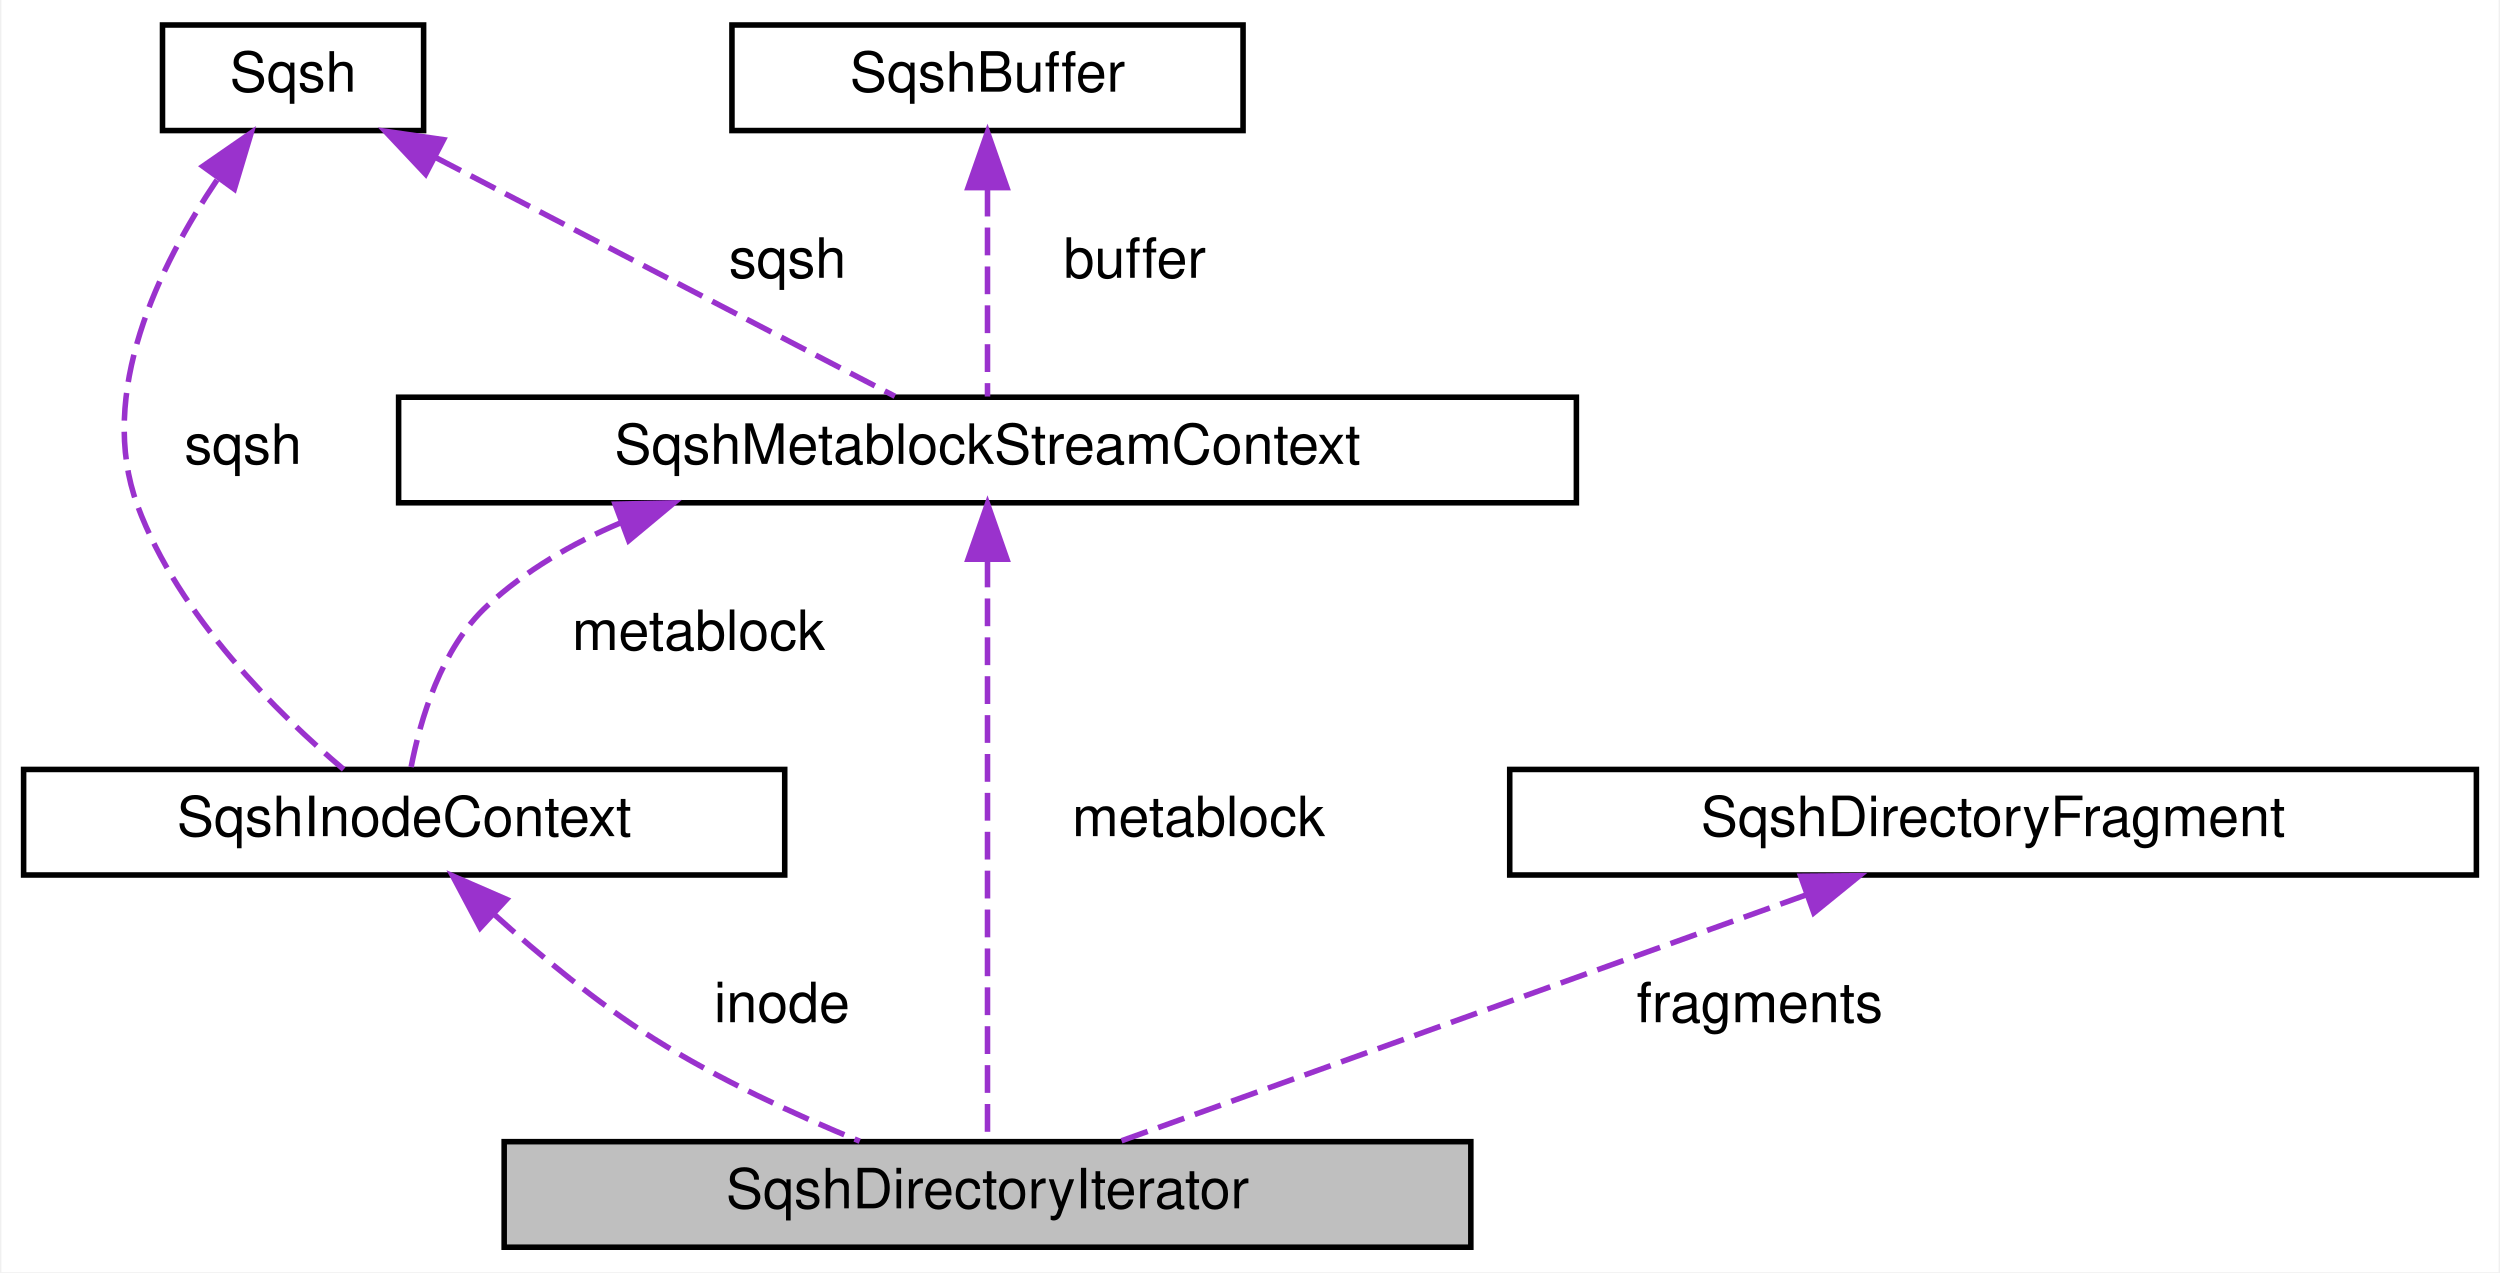
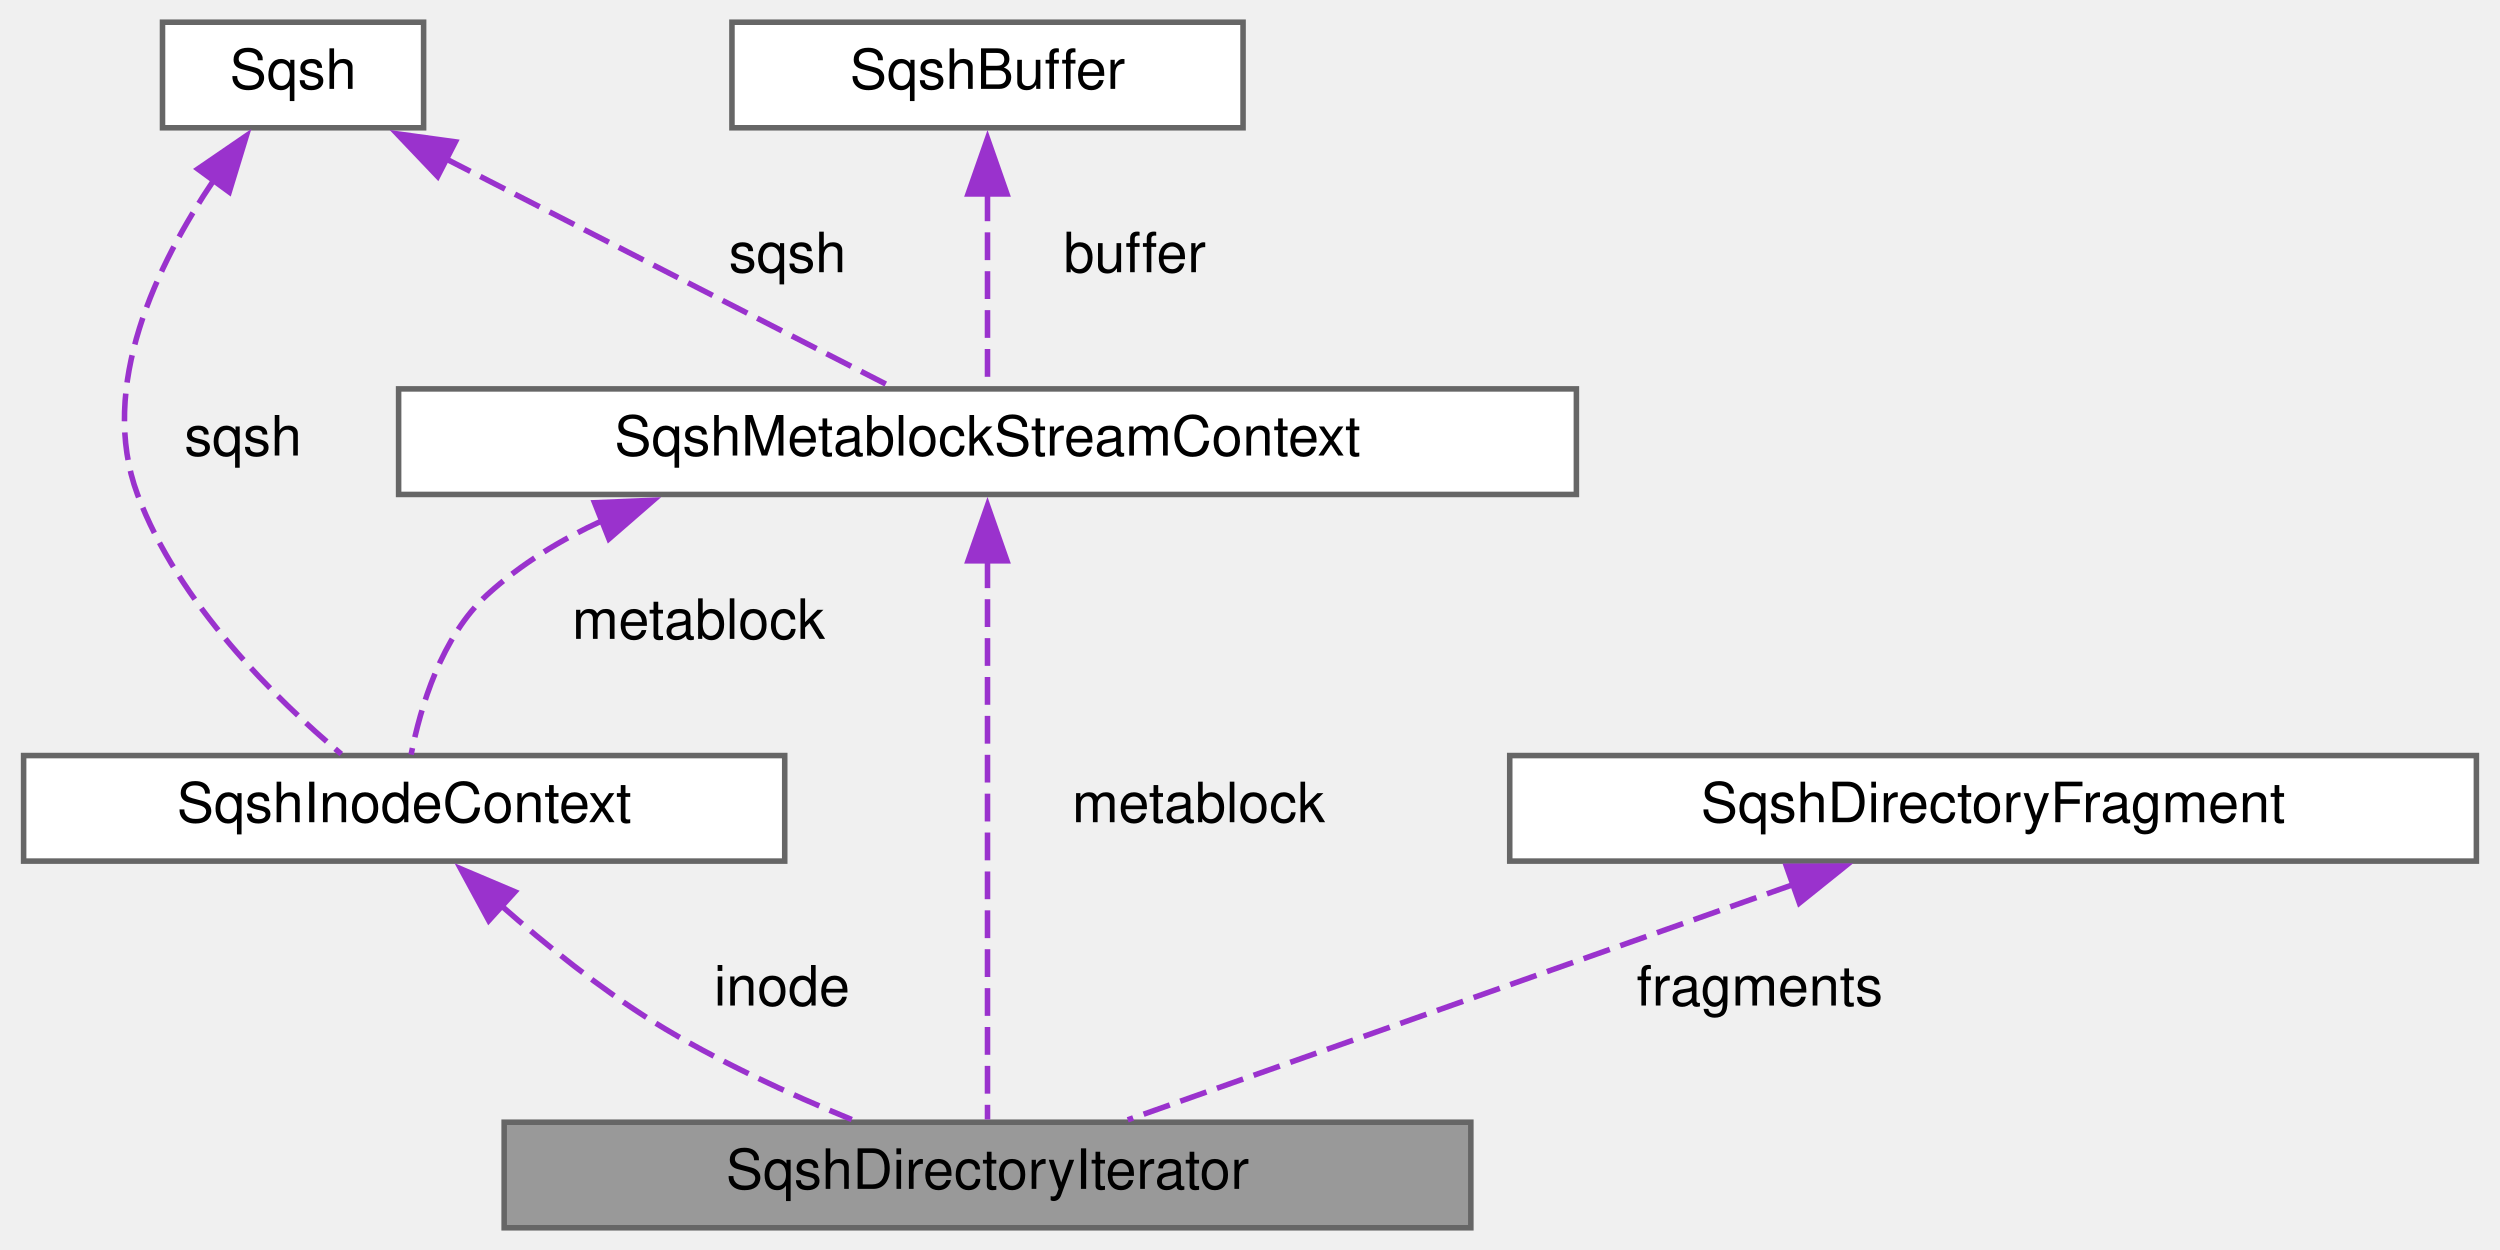
- <svg xmlns="http://www.w3.org/2000/svg" xmlns:xlink="http://www.w3.org/1999/xlink" width="450pt" height="229pt" viewBox="0.00 0.00 449.50 229.00">
-   <g id="graph0" class="graph" transform="scale(1 1) rotate(0) translate(4 225)">
-     <polygon fill="white" stroke="transparent" points="-4,4 -4,-225 445.5,-225 445.5,4 -4,4" />
+ <svg xmlns="http://www.w3.org/2000/svg" xmlns:xlink="http://www.w3.org/1999/xlink" width="450pt" height="225pt" viewBox="0.00 0.00 449.50 225.00">
+   <g id="graph0" class="graph" transform="scale(1 1) rotate(0) translate(4 221)">
    <g id="node1" class="node">
      <g id="a_node1">
        <a xlink:title=" ">
-           <polygon fill="#bfbfbf" stroke="black" points="86.5,-0.5 86.5,-19.5 260.5,-19.5 260.5,-0.5 86.5,-0.5" />
-           <text text-anchor="middle" x="173.5" y="-7.5" font-family="Helvetica,sans-Serif" font-size="10.00">SqshDirectoryIterator</text>
+           <polygon fill="#999999" stroke="#666666" points="260.5,-19 86.5,-19 86.5,0 260.5,0 260.5,-19" />
+           <text text-anchor="middle" x="173.5" y="-7" font-family="Helvetica,sans-Serif" font-size="10.00">SqshDirectoryIterator</text>
        </a>
      </g>
    </g>
    <g id="node2" class="node">
      <g id="a_node2">
        <a xlink:href="structSqshInodeContext.html" target="_top" xlink:title="Inode context.">
-           <polygon fill="white" stroke="black" points="0,-67.5 0,-86.5 137,-86.5 137,-67.5 0,-67.5" />
-           <text text-anchor="middle" x="68.5" y="-74.5" font-family="Helvetica,sans-Serif" font-size="10.00">SqshInodeContext</text>
+           <polygon fill="white" stroke="#666666" points="137,-85 0,-85 0,-66 137,-66 137,-85" />
+           <text text-anchor="middle" x="68.5" y="-73" font-family="Helvetica,sans-Serif" font-size="10.00">SqshInodeContext</text>
        </a>
      </g>
    </g>
    <g id="edge1" class="edge">
-       <path fill="none" stroke="#9a32cd" stroke-dasharray="5,2" d="M84.63,-60.48C92.84,-53.08 103.25,-44.46 113.5,-38 125.1,-30.69 139.01,-24.31 150.51,-19.58" />
-       <polygon fill="#9a32cd" stroke="#9a32cd" points="82.18,-57.98 77.22,-67.34 86.94,-63.11 82.18,-57.98" />
-       <text text-anchor="middle" x="136.5" y="-41" font-family="Helvetica,sans-Serif" font-size="10.00"> inode</text>
+       <path fill="none" stroke="#9a32cd" stroke-dasharray="5,2" d="M85.98,-57.98C93.98,-50.95 103.81,-43.01 113.5,-37 124.63,-30.1 137.87,-24.05 149.07,-19.48" />
+       <polygon fill="#9a32cd" stroke="#9a32cd" points="83.73,-55.3 78.68,-64.61 88.44,-60.48 83.73,-55.3" />
+       <text text-anchor="middle" x="136.5" y="-40" font-family="Helvetica,sans-Serif" font-size="10.00"> inode</text>
    </g>
    <g id="node3" class="node">
      <g id="a_node3">
        <a xlink:href="structSqshMetablockStreamContext.html" target="_top" xlink:title=" ">
-           <polygon fill="white" stroke="black" points="67.5,-134.5 67.5,-153.5 279.5,-153.5 279.5,-134.5 67.5,-134.5" />
-           <text text-anchor="middle" x="173.5" y="-141.5" font-family="Helvetica,sans-Serif" font-size="10.00">SqshMetablockStreamContext</text>
+           <polygon fill="white" stroke="#666666" points="279.5,-151 67.5,-151 67.5,-132 279.5,-132 279.5,-151" />
+           <text text-anchor="middle" x="173.5" y="-139" font-family="Helvetica,sans-Serif" font-size="10.00">SqshMetablockStreamContext</text>
        </a>
      </g>
    </g>
    <g id="edge7" class="edge">
-       <path fill="none" stroke="#9a32cd" stroke-dasharray="5,2" d="M173.5,-124.28C173.5,-95.25 173.5,-40.54 173.5,-19.52" />
-       <polygon fill="#9a32cd" stroke="#9a32cd" points="170,-124.34 173.5,-134.34 177,-124.34 170,-124.34" />
-       <text text-anchor="middle" x="211.5" y="-74.5" font-family="Helvetica,sans-Serif" font-size="10.00"> metablock</text>
+       <path fill="none" stroke="#9a32cd" stroke-dasharray="5,2" d="M173.5,-120.14C173.5,-91.4 173.5,-40.15 173.5,-19.5" />
+       <polygon fill="#9a32cd" stroke="#9a32cd" points="170,-120.05 173.5,-130.05 177,-120.05 170,-120.05" />
+       <text text-anchor="middle" x="211.5" y="-73" font-family="Helvetica,sans-Serif" font-size="10.00"> metablock</text>
    </g>
    <g id="edge2" class="edge">
-       <path fill="none" stroke="#9a32cd" stroke-dasharray="5,2" d="M107.44,-130.88C98.69,-127.17 90.38,-122.32 83.5,-116 75.14,-108.32 71.37,-95.4 69.72,-86.78" />
-       <polygon fill="#9a32cd" stroke="#9a32cd" points="106.47,-134.25 117.06,-134.48 108.92,-127.7 106.47,-134.25" />
-       <text text-anchor="middle" x="121.5" y="-108" font-family="Helvetica,sans-Serif" font-size="10.00"> metablock</text>
+       <path fill="none" stroke="#9a32cd" stroke-dasharray="5,2" d="M104.24,-127.32C96.68,-123.87 89.55,-119.5 83.5,-114 75.2,-106.45 71.42,-93.69 69.75,-85.18" />
+       <polygon fill="#9a32cd" stroke="#9a32cd" points="102.77,-130.51 113.36,-130.95 105.36,-124 102.77,-130.51" />
+       <text text-anchor="middle" x="121.5" y="-106" font-family="Helvetica,sans-Serif" font-size="10.00"> metablock</text>
    </g>
    <g id="node4" class="node">
      <g id="a_node4">
        <a xlink:href="structSqsh.html" target="_top" xlink:title="The Sqsh struct contains all information about the current sqsh session.">
-           <polygon fill="white" stroke="black" points="25,-201.5 25,-220.5 72,-220.5 72,-201.5 25,-201.5" />
-           <text text-anchor="middle" x="48.5" y="-208.5" font-family="Helvetica,sans-Serif" font-size="10.00">Sqsh</text>
+           <polygon fill="white" stroke="#666666" points="72,-217 25,-217 25,-198 72,-198 72,-217" />
+           <text text-anchor="middle" x="48.5" y="-205" font-family="Helvetica,sans-Serif" font-size="10.00">Sqsh</text>
        </a>
      </g>
    </g>
    <g id="edge5" class="edge">
-       <path fill="none" stroke="#9a32cd" stroke-dasharray="5,2" d="M34.8,-192.6C24.4,-177.19 13.07,-154.1 20.5,-134 27.87,-114.06 45.87,-96.44 57.61,-86.51" />
-       <polygon fill="#9a32cd" stroke="#9a32cd" points="32.26,-195.07 40.97,-201.1 37.93,-190.96 32.26,-195.07" />
-       <text text-anchor="middle" x="39.5" y="-141.5" font-family="Helvetica,sans-Serif" font-size="10.00"> sqsh</text>
+       <path fill="none" stroke="#9a32cd" stroke-dasharray="5,2" d="M34.25,-188.6C24.05,-173.51 13.29,-151.36 20.5,-132 27.79,-112.42 45.44,-95.15 57.18,-85.27" />
+       <polygon fill="#9a32cd" stroke="#9a32cd" points="31.36,-190.58 40.1,-196.57 37.01,-186.44 31.36,-190.58" />
+       <text text-anchor="middle" x="39.5" y="-139" font-family="Helvetica,sans-Serif" font-size="10.00"> sqsh</text>
    </g>
    <g id="edge3" class="edge">
-       <path fill="none" stroke="#9a32cd" stroke-dasharray="5,2" d="M74.26,-196.6C99.02,-183.73 135.69,-164.66 156.83,-153.67" />
-       <polygon fill="#9a32cd" stroke="#9a32cd" points="72.36,-193.65 65.1,-201.37 75.59,-199.86 72.36,-193.65" />
-       <text text-anchor="middle" x="137.5" y="-175" font-family="Helvetica,sans-Serif" font-size="10.00"> sqsh</text>
+       <path fill="none" stroke="#9a32cd" stroke-dasharray="5,2" d="M75.97,-192.43C100.46,-179.9 135.53,-161.94 156.27,-151.32" />
+       <polygon fill="#9a32cd" stroke="#9a32cd" points="74.53,-189.24 67.23,-196.91 77.72,-195.47 74.53,-189.24" />
+       <text text-anchor="middle" x="137.5" y="-172" font-family="Helvetica,sans-Serif" font-size="10.00"> sqsh</text>
    </g>
    <g id="node5" class="node">
      <g id="a_node5">
        <a xlink:href="structSqshBuffer.html" target="_top" xlink:title="The SqshBuffer struct is a buffer for arbitrary data.">
-           <polygon fill="white" stroke="black" points="127.5,-201.5 127.5,-220.5 219.5,-220.5 219.5,-201.5 127.5,-201.5" />
-           <text text-anchor="middle" x="173.5" y="-208.5" font-family="Helvetica,sans-Serif" font-size="10.00">SqshBuffer</text>
+           <polygon fill="white" stroke="#666666" points="219.5,-217 127.5,-217 127.5,-198 219.5,-198 219.5,-217" />
+           <text text-anchor="middle" x="173.5" y="-205" font-family="Helvetica,sans-Serif" font-size="10.00">SqshBuffer</text>
        </a>
      </g>
    </g>
    <g id="edge4" class="edge">
-       <path fill="none" stroke="#9a32cd" stroke-dasharray="5,2" d="M173.5,-191.04C173.5,-178.67 173.5,-163.12 173.5,-153.63" />
-       <polygon fill="#9a32cd" stroke="#9a32cd" points="170,-191.23 173.5,-201.23 177,-191.23 170,-191.23" />
-       <text text-anchor="middle" x="200" y="-175" font-family="Helvetica,sans-Serif" font-size="10.00"> buffer</text>
+       <path fill="none" stroke="#9a32cd" stroke-dasharray="5,2" d="M173.5,-186.18C173.5,-174.44 173.5,-160.27 173.5,-151.32" />
+       <polygon fill="#9a32cd" stroke="#9a32cd" points="170,-186.09 173.5,-196.09 177,-186.09 170,-186.09" />
+       <text text-anchor="middle" x="200" y="-172" font-family="Helvetica,sans-Serif" font-size="10.00"> buffer</text>
    </g>
    <g id="node6" class="node">
      <g id="a_node6">
        <a xlink:href="structSqshDirectoryFragment.html" target="_top" xlink:title=" ">
-           <polygon fill="white" stroke="black" points="267.5,-67.5 267.5,-86.5 441.5,-86.5 441.5,-67.5 267.5,-67.5" />
-           <text text-anchor="middle" x="354.5" y="-74.5" font-family="Helvetica,sans-Serif" font-size="10.00">SqshDirectoryFragment</text>
+           <polygon fill="white" stroke="#666666" points="441.5,-85 267.5,-85 267.5,-66 441.5,-66 441.5,-85" />
+           <text text-anchor="middle" x="354.5" y="-73" font-family="Helvetica,sans-Serif" font-size="10.00">SqshDirectoryFragment</text>
        </a>
      </g>
    </g>
    <g id="edge6" class="edge">
-       <path fill="none" stroke="#9a32cd" stroke-dasharray="5,2" d="M320.91,-63.94C285,-51.04 228.98,-30.92 197.35,-19.56" />
-       <polygon fill="#9a32cd" stroke="#9a32cd" points="319.87,-67.28 330.46,-67.37 322.24,-60.69 319.87,-67.28" />
-       <text text-anchor="middle" x="312.5" y="-41" font-family="Helvetica,sans-Serif" font-size="10.00"> fragments</text>
+       <path fill="none" stroke="#9a32cd" stroke-dasharray="5,2" d="M318.51,-61.77C283.08,-49.25 229.9,-30.44 198.74,-19.43" />
+       <polygon fill="#9a32cd" stroke="#9a32cd" points="317.31,-65.06 327.91,-65.1 319.64,-58.46 317.31,-65.06" />
+       <text text-anchor="middle" x="312.5" y="-40" font-family="Helvetica,sans-Serif" font-size="10.00"> fragments</text>
    </g>
  </g>
</svg>
